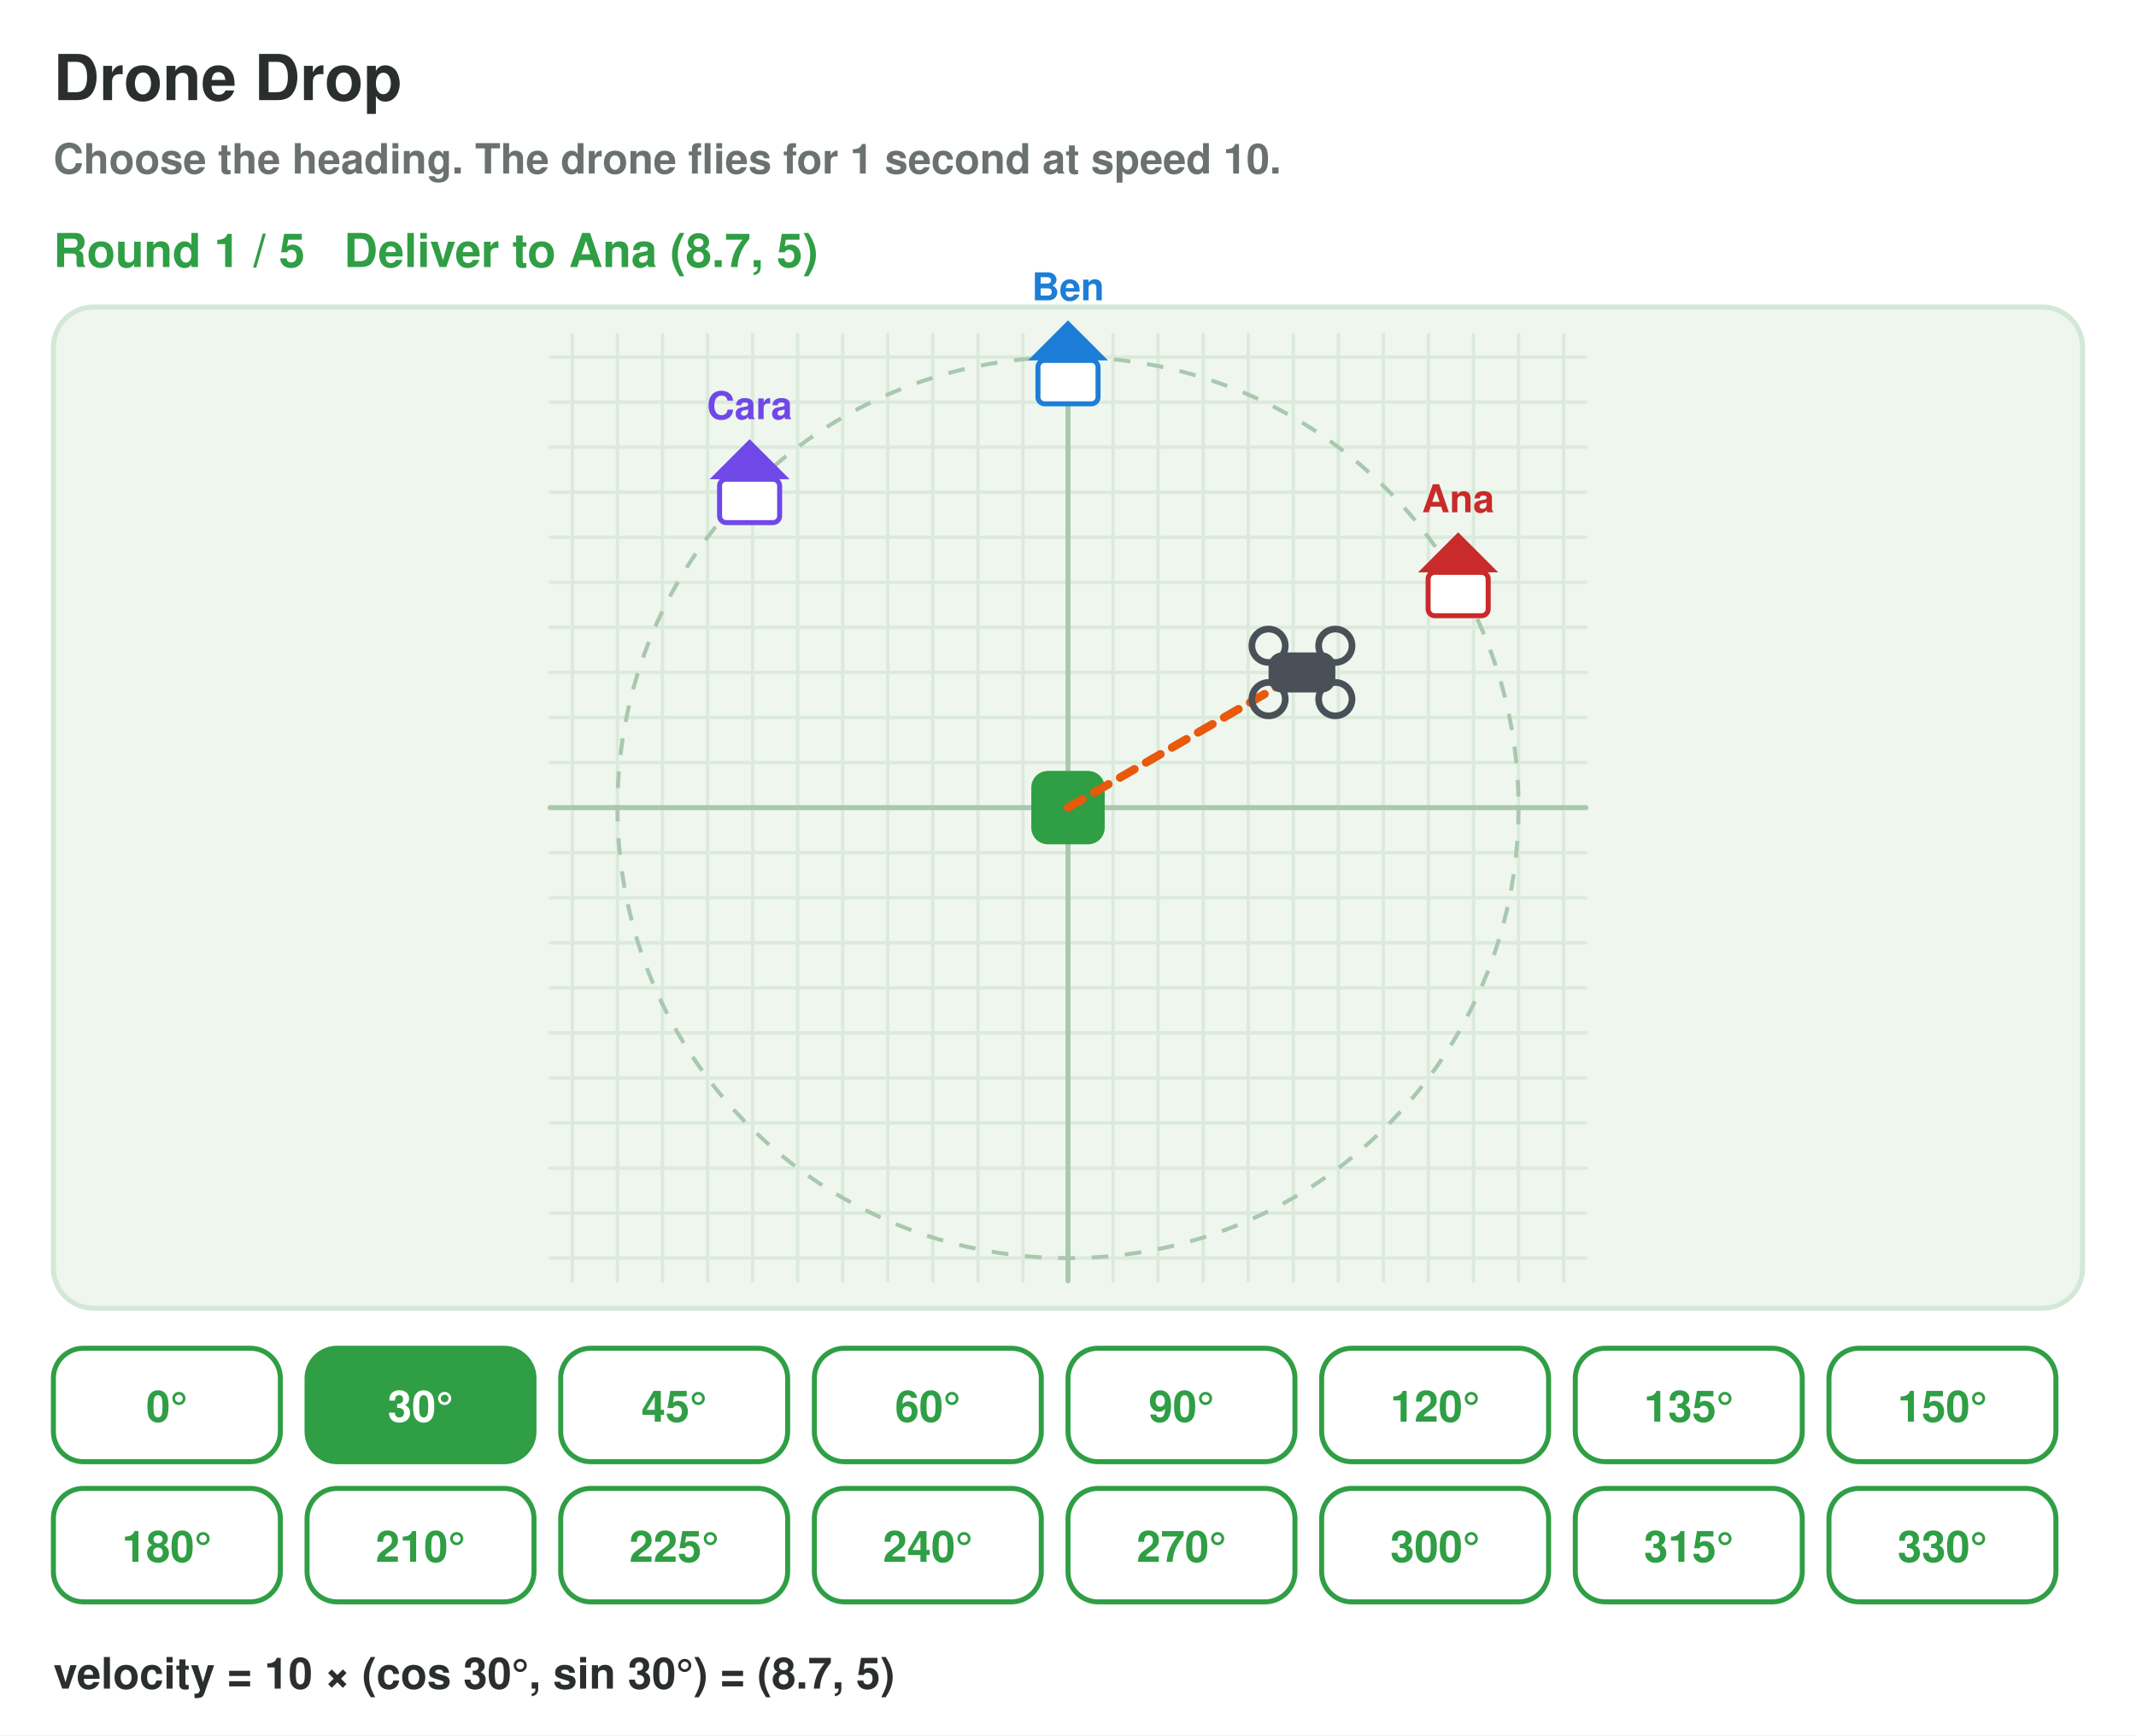
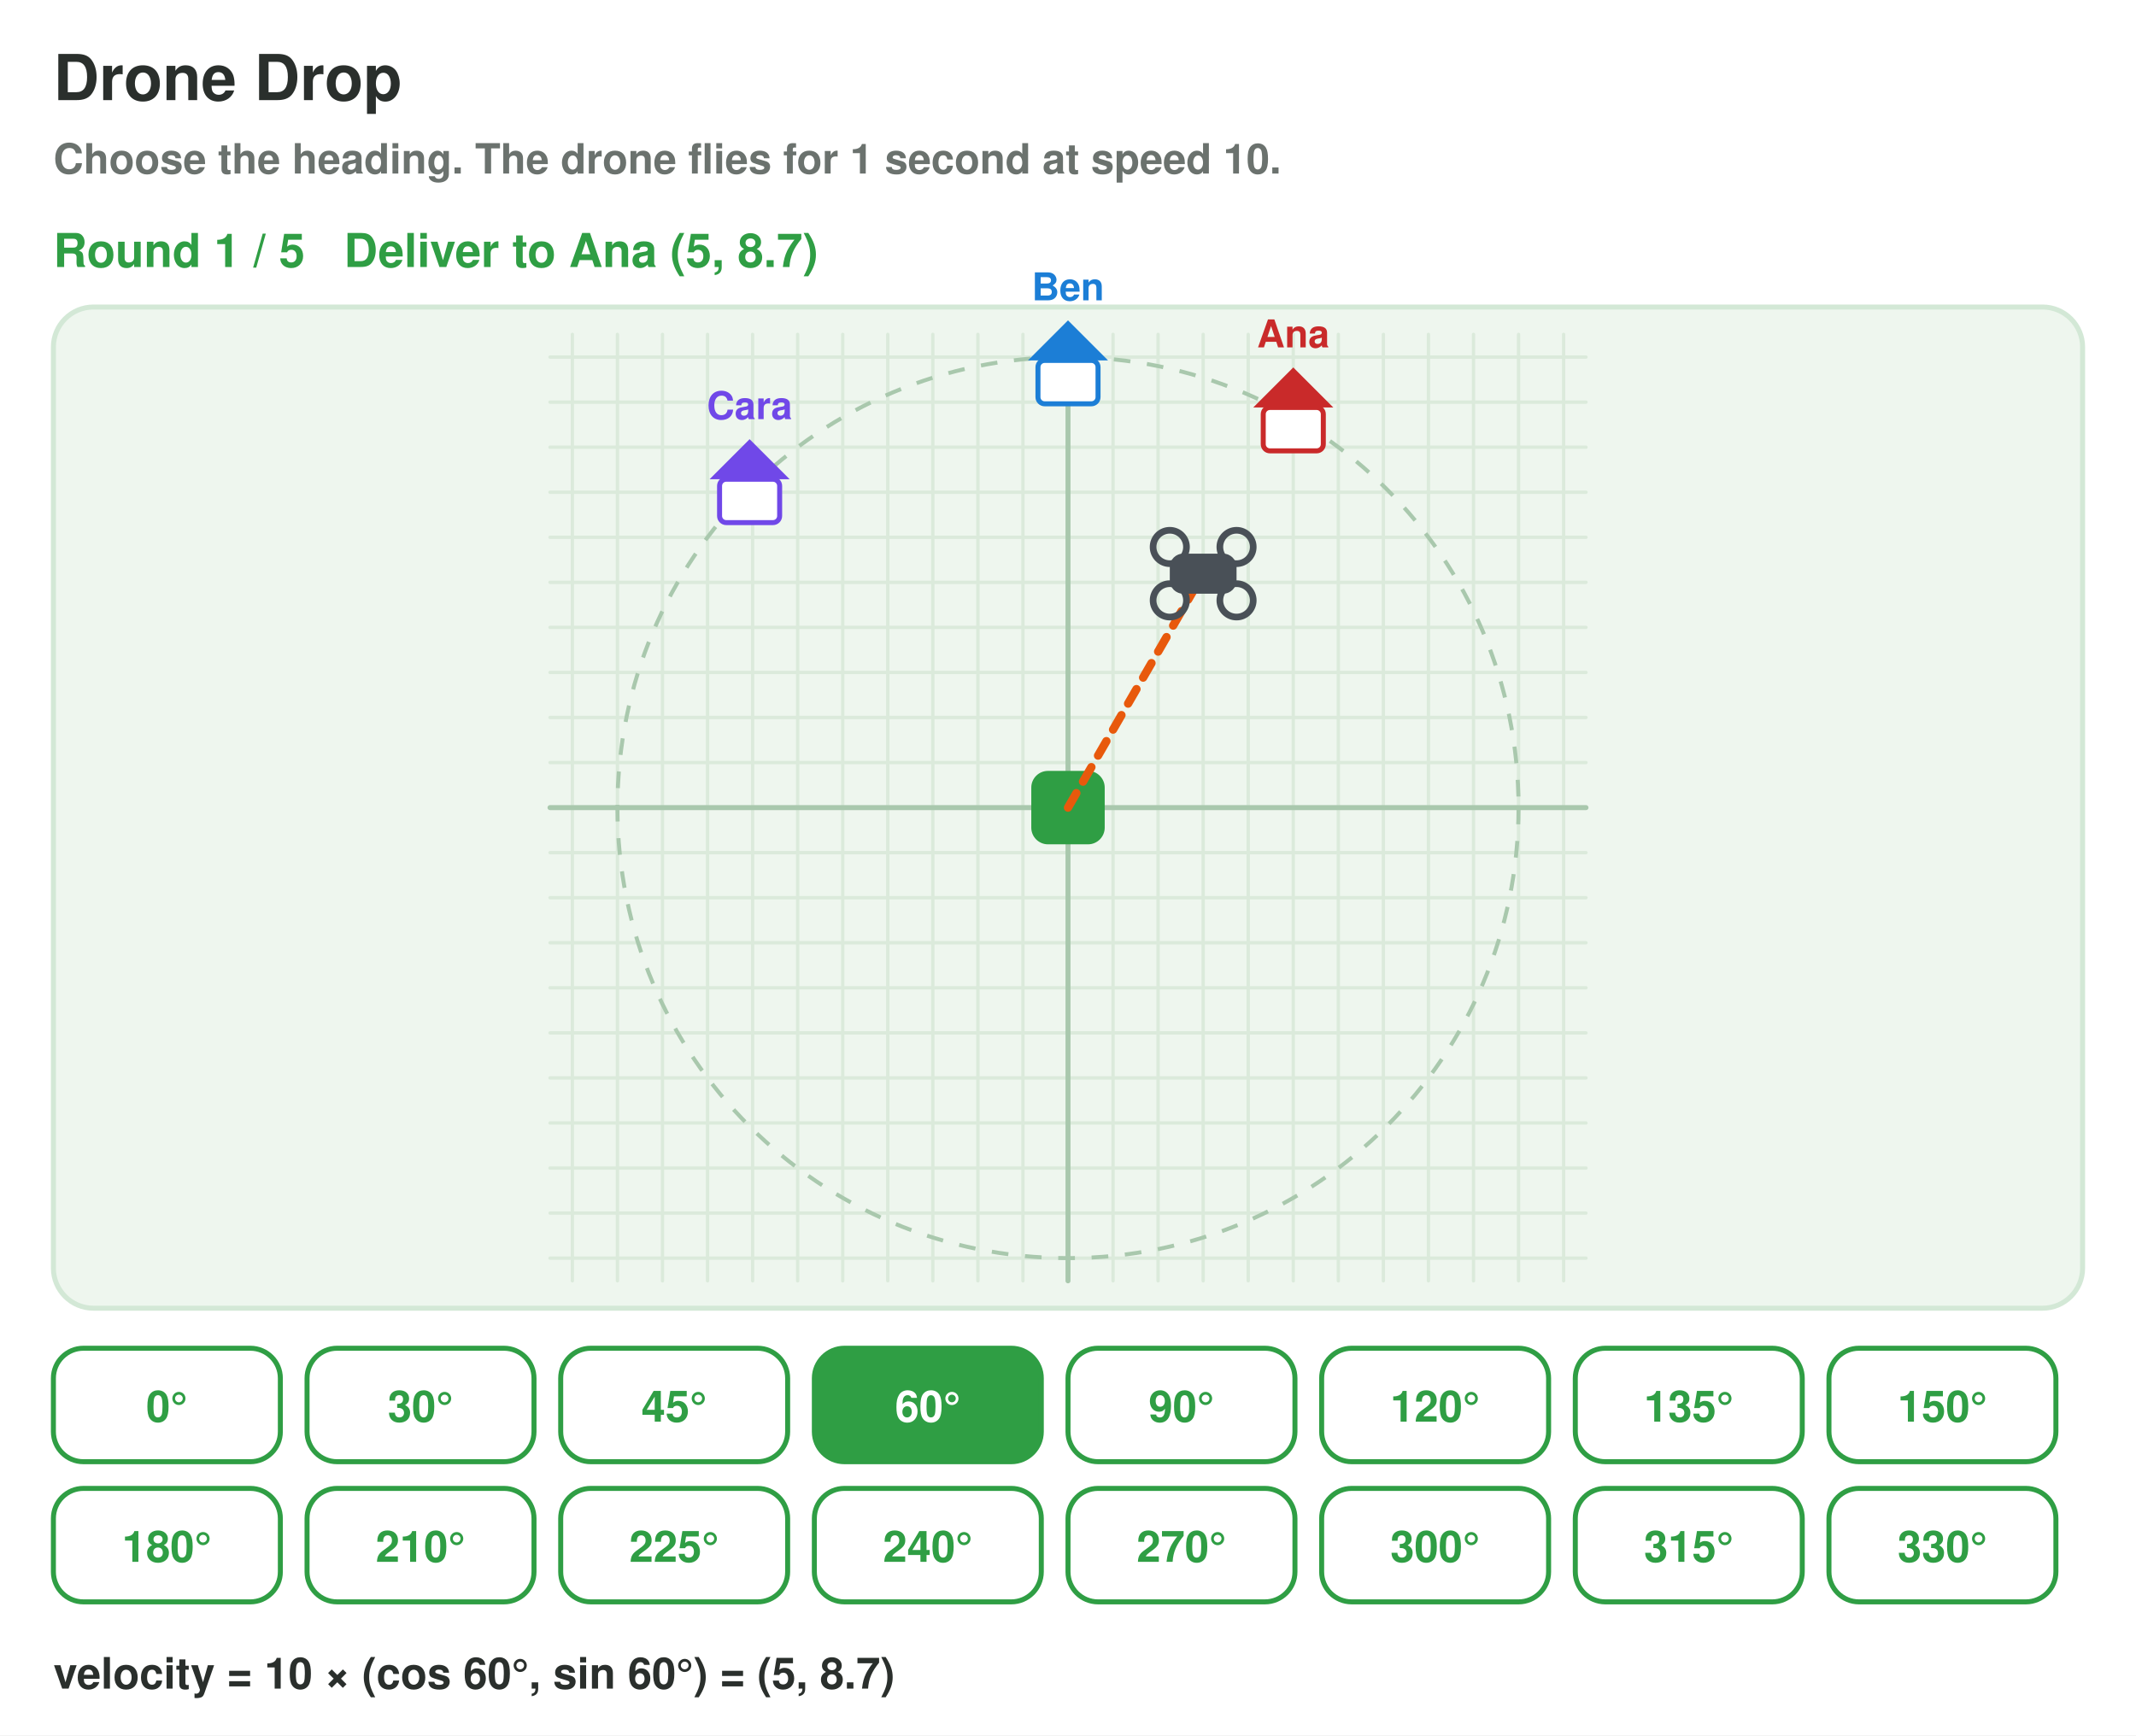
<svg xmlns="http://www.w3.org/2000/svg" width="640" height="520" viewBox="0 0 640 520" font-family="Helvetica, Arial, sans-serif" font-weight="600">
  <rect width="640" height="520" fill="#ffffff" />
  <text x="16" y="30" font-size="19" fill="#2a2f2c" text-anchor="start" font-weight="800" xml:space="preserve">Drone Drop</text>
  <text x="16" y="52" font-size="12.5" fill="#6b726e" text-anchor="start" font-weight="600" xml:space="preserve">Choose the heading. The drone flies for 1 second at speed 10.</text>
-   <text x="16" y="80" font-size="14" fill="#2F9E44" text-anchor="start" font-weight="800" xml:space="preserve">Round 1 / 5   Deliver to Ana (8.7, 5)</text>
+   <text x="16" y="80" font-size="14" fill="#2F9E44" text-anchor="start" font-weight="800" xml:space="preserve">Round 1 / 5   Deliver to Ana (5, 8.7)</text>
  <rect x="16" y="92" width="608" height="300" rx="12" fill="#eef6ee" stroke="#d3e8d6" stroke-width="1.5" />
  <line x1="171.5" y1="383.8" x2="171.5" y2="100.2" stroke="#dbeadb" stroke-width="1" stroke-linecap="round" />
  <line x1="185" y1="383.8" x2="185" y2="100.2" stroke="#dbeadb" stroke-width="1" stroke-linecap="round" />
  <line x1="198.5" y1="383.8" x2="198.5" y2="100.2" stroke="#dbeadb" stroke-width="1" stroke-linecap="round" />
  <line x1="212" y1="383.8" x2="212" y2="100.2" stroke="#dbeadb" stroke-width="1" stroke-linecap="round" />
  <line x1="225.5" y1="383.8" x2="225.5" y2="100.2" stroke="#dbeadb" stroke-width="1" stroke-linecap="round" />
  <line x1="239" y1="383.8" x2="239" y2="100.2" stroke="#dbeadb" stroke-width="1" stroke-linecap="round" />
  <line x1="252.5" y1="383.8" x2="252.5" y2="100.2" stroke="#dbeadb" stroke-width="1" stroke-linecap="round" />
  <line x1="266" y1="383.8" x2="266" y2="100.2" stroke="#dbeadb" stroke-width="1" stroke-linecap="round" />
  <line x1="279.5" y1="383.8" x2="279.5" y2="100.2" stroke="#dbeadb" stroke-width="1" stroke-linecap="round" />
  <line x1="293" y1="383.8" x2="293" y2="100.2" stroke="#dbeadb" stroke-width="1" stroke-linecap="round" />
  <line x1="306.5" y1="383.8" x2="306.5" y2="100.2" stroke="#dbeadb" stroke-width="1" stroke-linecap="round" />
  <line x1="320" y1="383.8" x2="320" y2="100.2" stroke="#dbeadb" stroke-width="1" stroke-linecap="round" />
  <line x1="333.5" y1="383.8" x2="333.5" y2="100.2" stroke="#dbeadb" stroke-width="1" stroke-linecap="round" />
  <line x1="347" y1="383.8" x2="347" y2="100.2" stroke="#dbeadb" stroke-width="1" stroke-linecap="round" />
  <line x1="360.5" y1="383.8" x2="360.5" y2="100.2" stroke="#dbeadb" stroke-width="1" stroke-linecap="round" />
  <line x1="374" y1="383.8" x2="374" y2="100.2" stroke="#dbeadb" stroke-width="1" stroke-linecap="round" />
  <line x1="387.5" y1="383.8" x2="387.5" y2="100.2" stroke="#dbeadb" stroke-width="1" stroke-linecap="round" />
  <line x1="401" y1="383.8" x2="401" y2="100.2" stroke="#dbeadb" stroke-width="1" stroke-linecap="round" />
  <line x1="414.5" y1="383.8" x2="414.5" y2="100.2" stroke="#dbeadb" stroke-width="1" stroke-linecap="round" />
  <line x1="428" y1="383.8" x2="428" y2="100.2" stroke="#dbeadb" stroke-width="1" stroke-linecap="round" />
  <line x1="441.5" y1="383.8" x2="441.5" y2="100.2" stroke="#dbeadb" stroke-width="1" stroke-linecap="round" />
  <line x1="455" y1="383.8" x2="455" y2="100.2" stroke="#dbeadb" stroke-width="1" stroke-linecap="round" />
  <line x1="468.5" y1="383.8" x2="468.5" y2="100.2" stroke="#dbeadb" stroke-width="1" stroke-linecap="round" />
  <line x1="164.8" y1="377" x2="475.2" y2="377" stroke="#dbeadb" stroke-width="1" stroke-linecap="round" />
  <line x1="164.8" y1="363.5" x2="475.2" y2="363.5" stroke="#dbeadb" stroke-width="1" stroke-linecap="round" />
  <line x1="164.8" y1="350" x2="475.2" y2="350" stroke="#dbeadb" stroke-width="1" stroke-linecap="round" />
  <line x1="164.8" y1="336.5" x2="475.2" y2="336.5" stroke="#dbeadb" stroke-width="1" stroke-linecap="round" />
  <line x1="164.8" y1="323" x2="475.2" y2="323" stroke="#dbeadb" stroke-width="1" stroke-linecap="round" />
  <line x1="164.8" y1="309.5" x2="475.2" y2="309.5" stroke="#dbeadb" stroke-width="1" stroke-linecap="round" />
  <line x1="164.8" y1="296" x2="475.2" y2="296" stroke="#dbeadb" stroke-width="1" stroke-linecap="round" />
  <line x1="164.8" y1="282.5" x2="475.2" y2="282.5" stroke="#dbeadb" stroke-width="1" stroke-linecap="round" />
  <line x1="164.8" y1="269" x2="475.2" y2="269" stroke="#dbeadb" stroke-width="1" stroke-linecap="round" />
  <line x1="164.8" y1="255.5" x2="475.2" y2="255.5" stroke="#dbeadb" stroke-width="1" stroke-linecap="round" />
  <line x1="164.8" y1="242" x2="475.2" y2="242" stroke="#dbeadb" stroke-width="1" stroke-linecap="round" />
  <line x1="164.8" y1="228.5" x2="475.2" y2="228.5" stroke="#dbeadb" stroke-width="1" stroke-linecap="round" />
  <line x1="164.8" y1="215" x2="475.2" y2="215" stroke="#dbeadb" stroke-width="1" stroke-linecap="round" />
  <line x1="164.8" y1="201.5" x2="475.2" y2="201.5" stroke="#dbeadb" stroke-width="1" stroke-linecap="round" />
  <line x1="164.8" y1="188" x2="475.2" y2="188" stroke="#dbeadb" stroke-width="1" stroke-linecap="round" />
  <line x1="164.8" y1="174.5" x2="475.2" y2="174.5" stroke="#dbeadb" stroke-width="1" stroke-linecap="round" />
  <line x1="164.8" y1="161" x2="475.2" y2="161" stroke="#dbeadb" stroke-width="1" stroke-linecap="round" />
  <line x1="164.8" y1="147.5" x2="475.2" y2="147.5" stroke="#dbeadb" stroke-width="1" stroke-linecap="round" />
  <line x1="164.8" y1="134" x2="475.2" y2="134" stroke="#dbeadb" stroke-width="1" stroke-linecap="round" />
  <line x1="164.8" y1="120.5" x2="475.2" y2="120.5" stroke="#dbeadb" stroke-width="1" stroke-linecap="round" />
  <line x1="164.8" y1="107" x2="475.2" y2="107" stroke="#dbeadb" stroke-width="1" stroke-linecap="round" />
  <line x1="164.8" y1="242" x2="475.2" y2="242" stroke="#a9c8ad" stroke-width="1.5" stroke-linecap="round" />
  <line x1="320" y1="383.8" x2="320" y2="100.2" stroke="#a9c8ad" stroke-width="1.5" stroke-linecap="round" />
  <circle cx="320" cy="242" r="135" fill="none" stroke="#a9c8ad" stroke-width="1.2" stroke-dasharray="5 5" />
-   <polygon points="424.9,171.5 436.9,159.5 448.9,171.5" fill="#c92a2a" stroke="none" stroke-width="1.5" />
-   <rect x="427.9" y="171.5" width="18" height="13" rx="2" fill="#fff" stroke="#c92a2a" stroke-width="1.5" />
-   <text x="436.9" y="153.5" font-size="11.5" fill="#c92a2a" text-anchor="middle" font-weight="800" xml:space="preserve">Ana</text>
+   <polygon points="375.5,122.1 387.5,110.1 399.5,122.1" fill="#c92a2a" stroke="none" stroke-width="1.5" />
+   <rect x="378.5" y="122.1" width="18" height="13" rx="2" fill="#fff" stroke="#c92a2a" stroke-width="1.5" />
+   <text x="387.5" y="104.1" font-size="11.5" fill="#c92a2a" text-anchor="middle" font-weight="800" xml:space="preserve">Ana</text>
  <polygon points="308,108 320,96 332,108" fill="#1c7ed6" stroke="none" stroke-width="1.5" />
  <rect x="311" y="108" width="18" height="13" rx="2" fill="#fff" stroke="#1c7ed6" stroke-width="1.5" />
  <text x="320" y="90" font-size="11.5" fill="#1c7ed6" text-anchor="middle" font-weight="800" xml:space="preserve">Ben</text>
  <polygon points="212.6,143.6 224.6,131.6 236.6,143.6" fill="#7048e8" stroke="none" stroke-width="1.5" />
  <rect x="215.6" y="143.6" width="18" height="13" rx="2" fill="#fff" stroke="#7048e8" stroke-width="1.5" />
  <text x="224.6" y="125.6" font-size="11.5" fill="#7048e8" text-anchor="middle" font-weight="800" xml:space="preserve">Cara</text>
  <rect x="309" y="231" width="22" height="22" rx="5" fill="#2F9E44" stroke="none" stroke-width="1.5" />
-   <line x1="320" y1="242" x2="390.1" y2="201.5" stroke="#e8590c" stroke-width="2.5" stroke-linecap="round" stroke-dasharray="5 4" />
-   <rect x="380.1" y="195.5" width="20" height="12" rx="4" fill="#495057" stroke="none" stroke-width="1.5" />
-   <circle cx="380.1" cy="193.5" r="5" fill="none" stroke="#495057" stroke-width="2" />
-   <circle cx="400.1" cy="193.5" r="5" fill="none" stroke="#495057" stroke-width="2" />
-   <circle cx="380.1" cy="209.5" r="5" fill="none" stroke="#495057" stroke-width="2" />
-   <circle cx="400.1" cy="209.5" r="5" fill="none" stroke="#495057" stroke-width="2" />
+   <line x1="320" y1="242" x2="360.5" y2="171.9" stroke="#e8590c" stroke-width="2.5" stroke-linecap="round" stroke-dasharray="5 4" />
+   <rect x="350.5" y="165.9" width="20" height="12" rx="4" fill="#495057" stroke="none" stroke-width="1.5" />
+   <circle cx="350.5" cy="163.9" r="5" fill="none" stroke="#495057" stroke-width="2" />
+   <circle cx="370.5" cy="163.9" r="5" fill="none" stroke="#495057" stroke-width="2" />
+   <circle cx="350.5" cy="179.9" r="5" fill="none" stroke="#495057" stroke-width="2" />
+   <circle cx="370.5" cy="179.9" r="5" fill="none" stroke="#495057" stroke-width="2" />
  <rect x="16" y="404" width="68" height="34" rx="9" fill="#fff" stroke="#2F9E44" stroke-width="1.5" />
  <text x="50" y="426" font-size="13" fill="#2F9E44" text-anchor="middle" font-weight="800" xml:space="preserve">0°</text>
-   <rect x="92" y="404" width="68" height="34" rx="9" fill="#2F9E44" stroke="#2F9E44" stroke-width="1.5" />
-   <text x="126" y="426" font-size="13" fill="#fff" text-anchor="middle" font-weight="800" xml:space="preserve">30°</text>
+   <rect x="92" y="404" width="68" height="34" rx="9" fill="#fff" stroke="#2F9E44" stroke-width="1.5" />
+   <text x="126" y="426" font-size="13" fill="#2F9E44" text-anchor="middle" font-weight="800" xml:space="preserve">30°</text>
  <rect x="168" y="404" width="68" height="34" rx="9" fill="#fff" stroke="#2F9E44" stroke-width="1.5" />
  <text x="202" y="426" font-size="13" fill="#2F9E44" text-anchor="middle" font-weight="800" xml:space="preserve">45°</text>
-   <rect x="244" y="404" width="68" height="34" rx="9" fill="#fff" stroke="#2F9E44" stroke-width="1.5" />
-   <text x="278" y="426" font-size="13" fill="#2F9E44" text-anchor="middle" font-weight="800" xml:space="preserve">60°</text>
+   <rect x="244" y="404" width="68" height="34" rx="9" fill="#2F9E44" stroke="#2F9E44" stroke-width="1.5" />
+   <text x="278" y="426" font-size="13" fill="#fff" text-anchor="middle" font-weight="800" xml:space="preserve">60°</text>
  <rect x="320" y="404" width="68" height="34" rx="9" fill="#fff" stroke="#2F9E44" stroke-width="1.5" />
  <text x="354" y="426" font-size="13" fill="#2F9E44" text-anchor="middle" font-weight="800" xml:space="preserve">90°</text>
  <rect x="396" y="404" width="68" height="34" rx="9" fill="#fff" stroke="#2F9E44" stroke-width="1.5" />
  <text x="430" y="426" font-size="13" fill="#2F9E44" text-anchor="middle" font-weight="800" xml:space="preserve">120°</text>
  <rect x="472" y="404" width="68" height="34" rx="9" fill="#fff" stroke="#2F9E44" stroke-width="1.5" />
  <text x="506" y="426" font-size="13" fill="#2F9E44" text-anchor="middle" font-weight="800" xml:space="preserve">135°</text>
  <rect x="548" y="404" width="68" height="34" rx="9" fill="#fff" stroke="#2F9E44" stroke-width="1.5" />
  <text x="582" y="426" font-size="13" fill="#2F9E44" text-anchor="middle" font-weight="800" xml:space="preserve">150°</text>
  <rect x="16" y="446" width="68" height="34" rx="9" fill="#fff" stroke="#2F9E44" stroke-width="1.5" />
  <text x="50" y="468" font-size="13" fill="#2F9E44" text-anchor="middle" font-weight="800" xml:space="preserve">180°</text>
  <rect x="92" y="446" width="68" height="34" rx="9" fill="#fff" stroke="#2F9E44" stroke-width="1.5" />
  <text x="126" y="468" font-size="13" fill="#2F9E44" text-anchor="middle" font-weight="800" xml:space="preserve">210°</text>
  <rect x="168" y="446" width="68" height="34" rx="9" fill="#fff" stroke="#2F9E44" stroke-width="1.5" />
  <text x="202" y="468" font-size="13" fill="#2F9E44" text-anchor="middle" font-weight="800" xml:space="preserve">225°</text>
  <rect x="244" y="446" width="68" height="34" rx="9" fill="#fff" stroke="#2F9E44" stroke-width="1.5" />
  <text x="278" y="468" font-size="13" fill="#2F9E44" text-anchor="middle" font-weight="800" xml:space="preserve">240°</text>
  <rect x="320" y="446" width="68" height="34" rx="9" fill="#fff" stroke="#2F9E44" stroke-width="1.5" />
  <text x="354" y="468" font-size="13" fill="#2F9E44" text-anchor="middle" font-weight="800" xml:space="preserve">270°</text>
  <rect x="396" y="446" width="68" height="34" rx="9" fill="#fff" stroke="#2F9E44" stroke-width="1.5" />
  <text x="430" y="468" font-size="13" fill="#2F9E44" text-anchor="middle" font-weight="800" xml:space="preserve">300°</text>
  <rect x="472" y="446" width="68" height="34" rx="9" fill="#fff" stroke="#2F9E44" stroke-width="1.5" />
  <text x="506" y="468" font-size="13" fill="#2F9E44" text-anchor="middle" font-weight="800" xml:space="preserve">315°</text>
  <rect x="548" y="446" width="68" height="34" rx="9" fill="#fff" stroke="#2F9E44" stroke-width="1.5" />
  <text x="582" y="468" font-size="13" fill="#2F9E44" text-anchor="middle" font-weight="800" xml:space="preserve">330°</text>
-   <text x="16" y="506" font-size="13" fill="#2a2f2c" text-anchor="start" font-weight="800" xml:space="preserve">velocity = 10 × (cos 30°, sin 30°) = (8.7, 5)</text>
+   <text x="16" y="506" font-size="13" fill="#2a2f2c" text-anchor="start" font-weight="800" xml:space="preserve">velocity = 10 × (cos 60°, sin 60°) = (5, 8.7)</text>
</svg>
